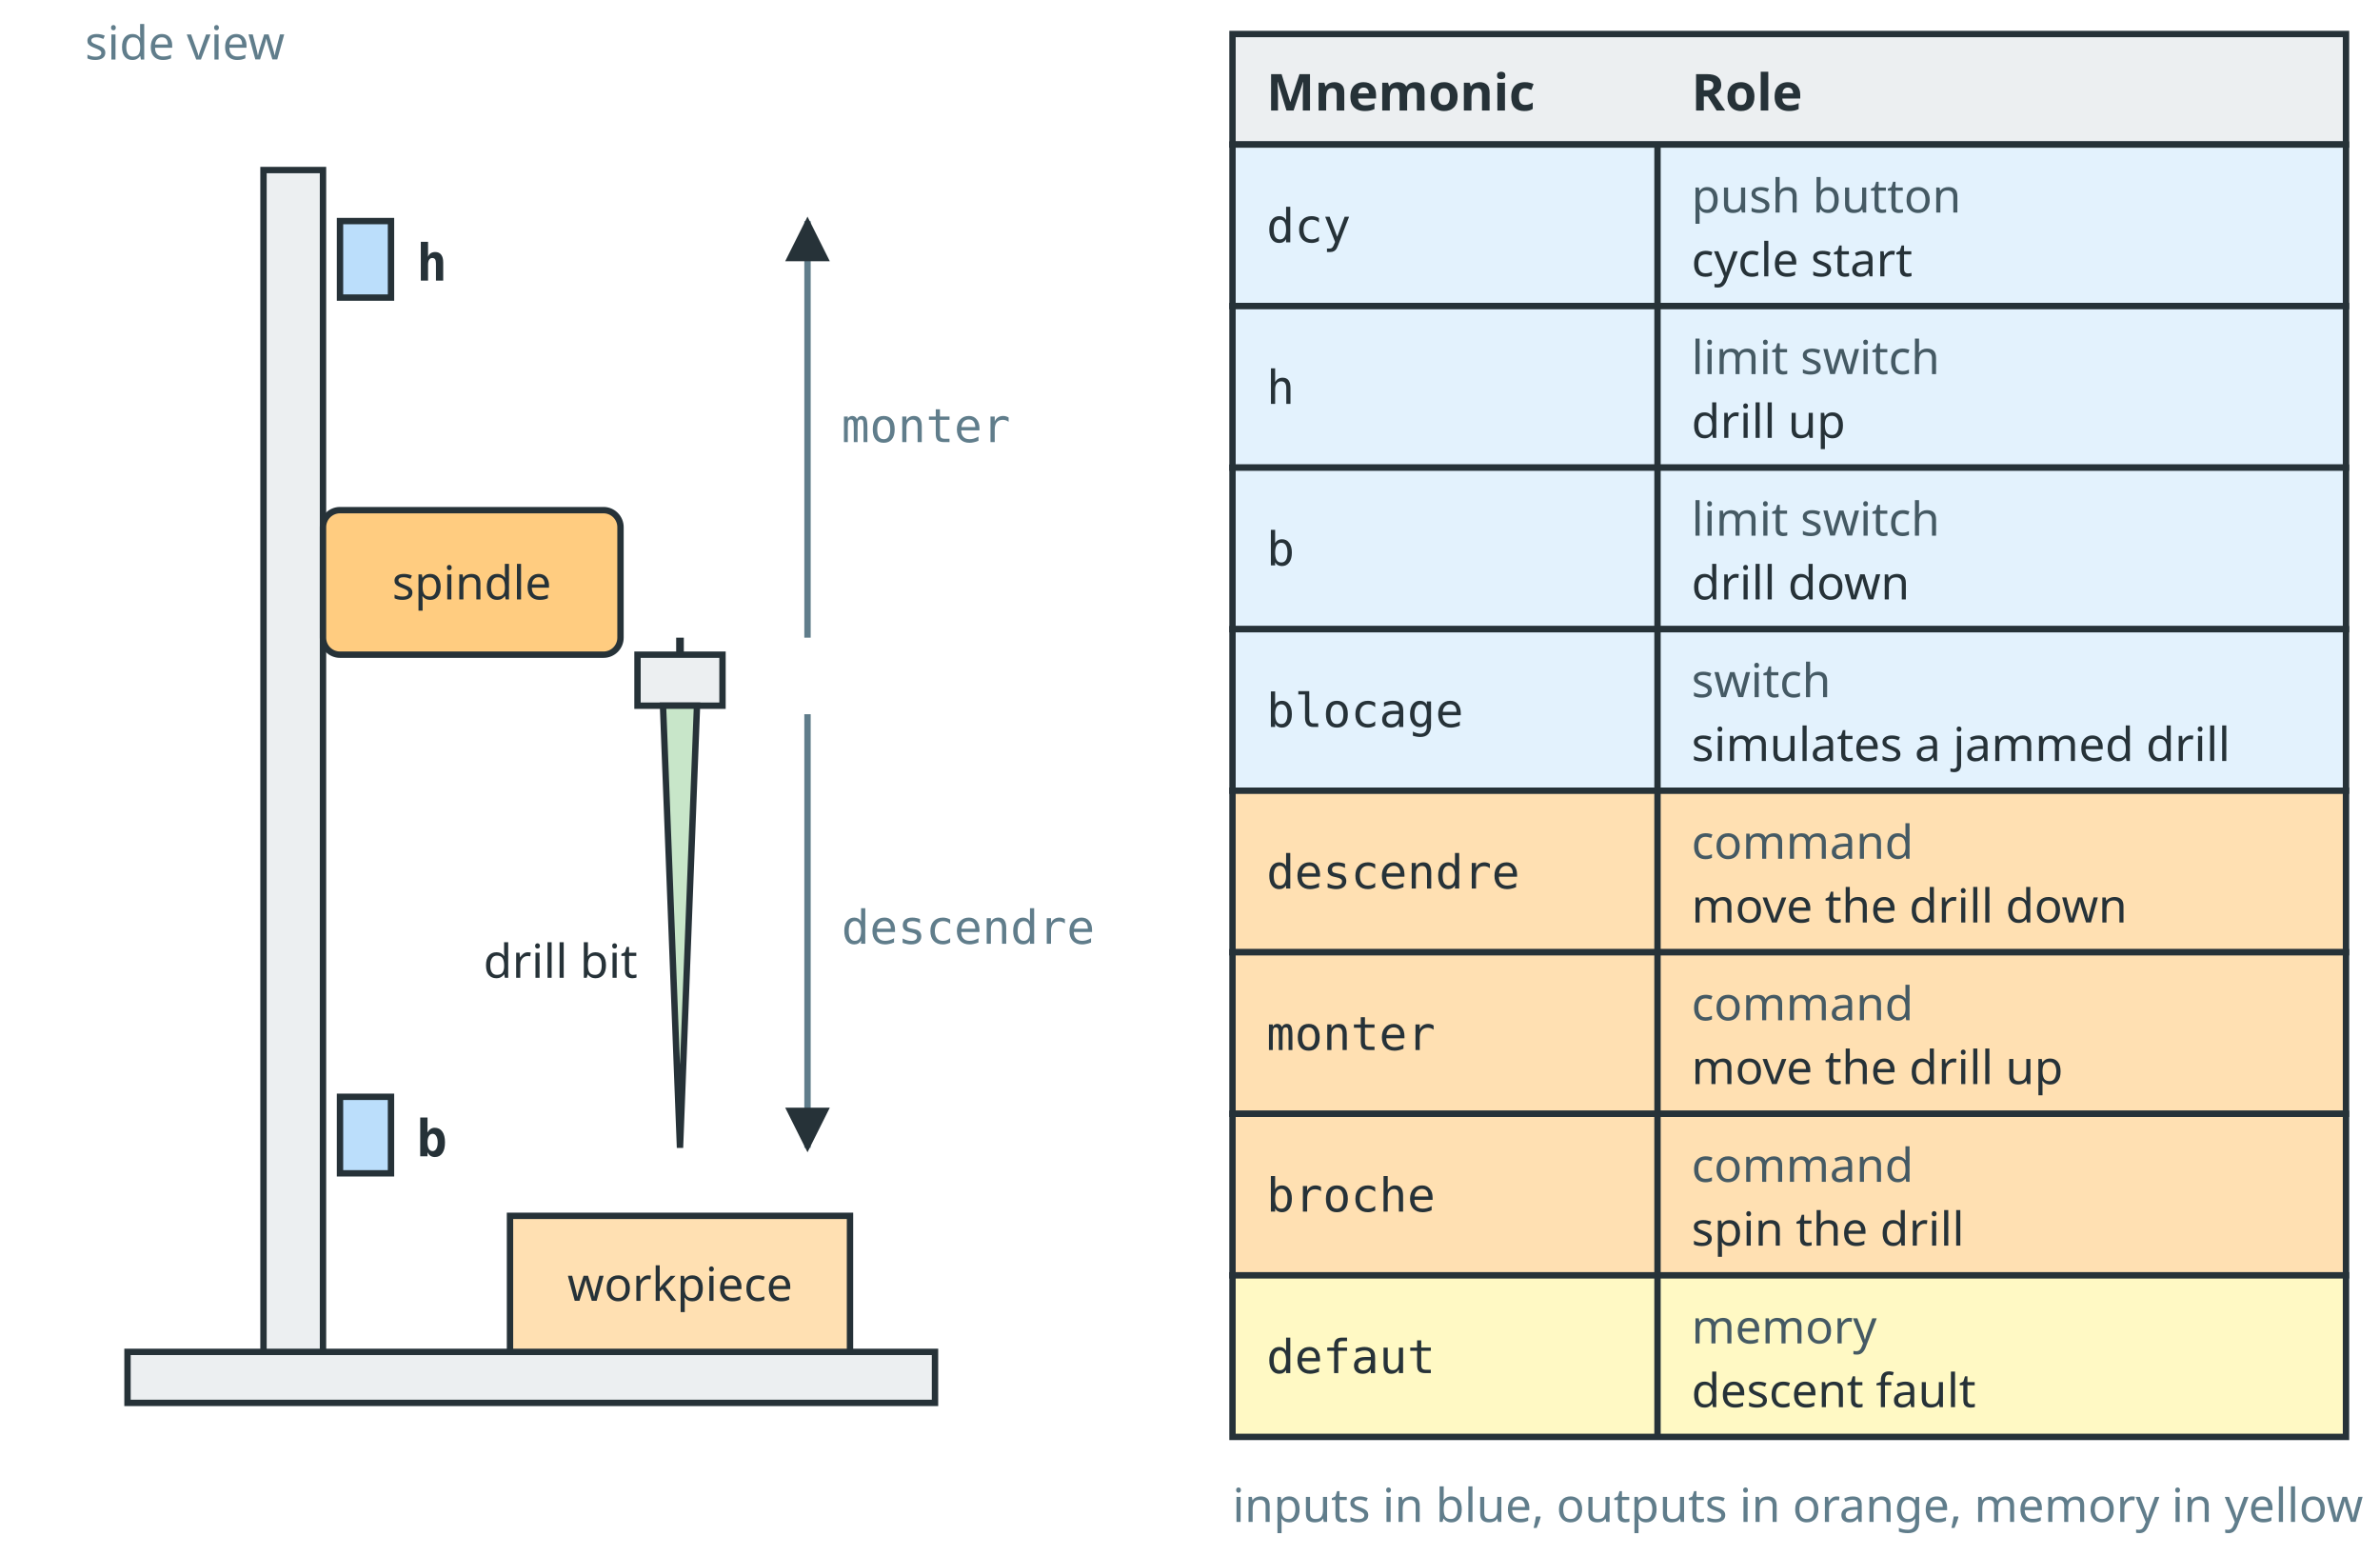
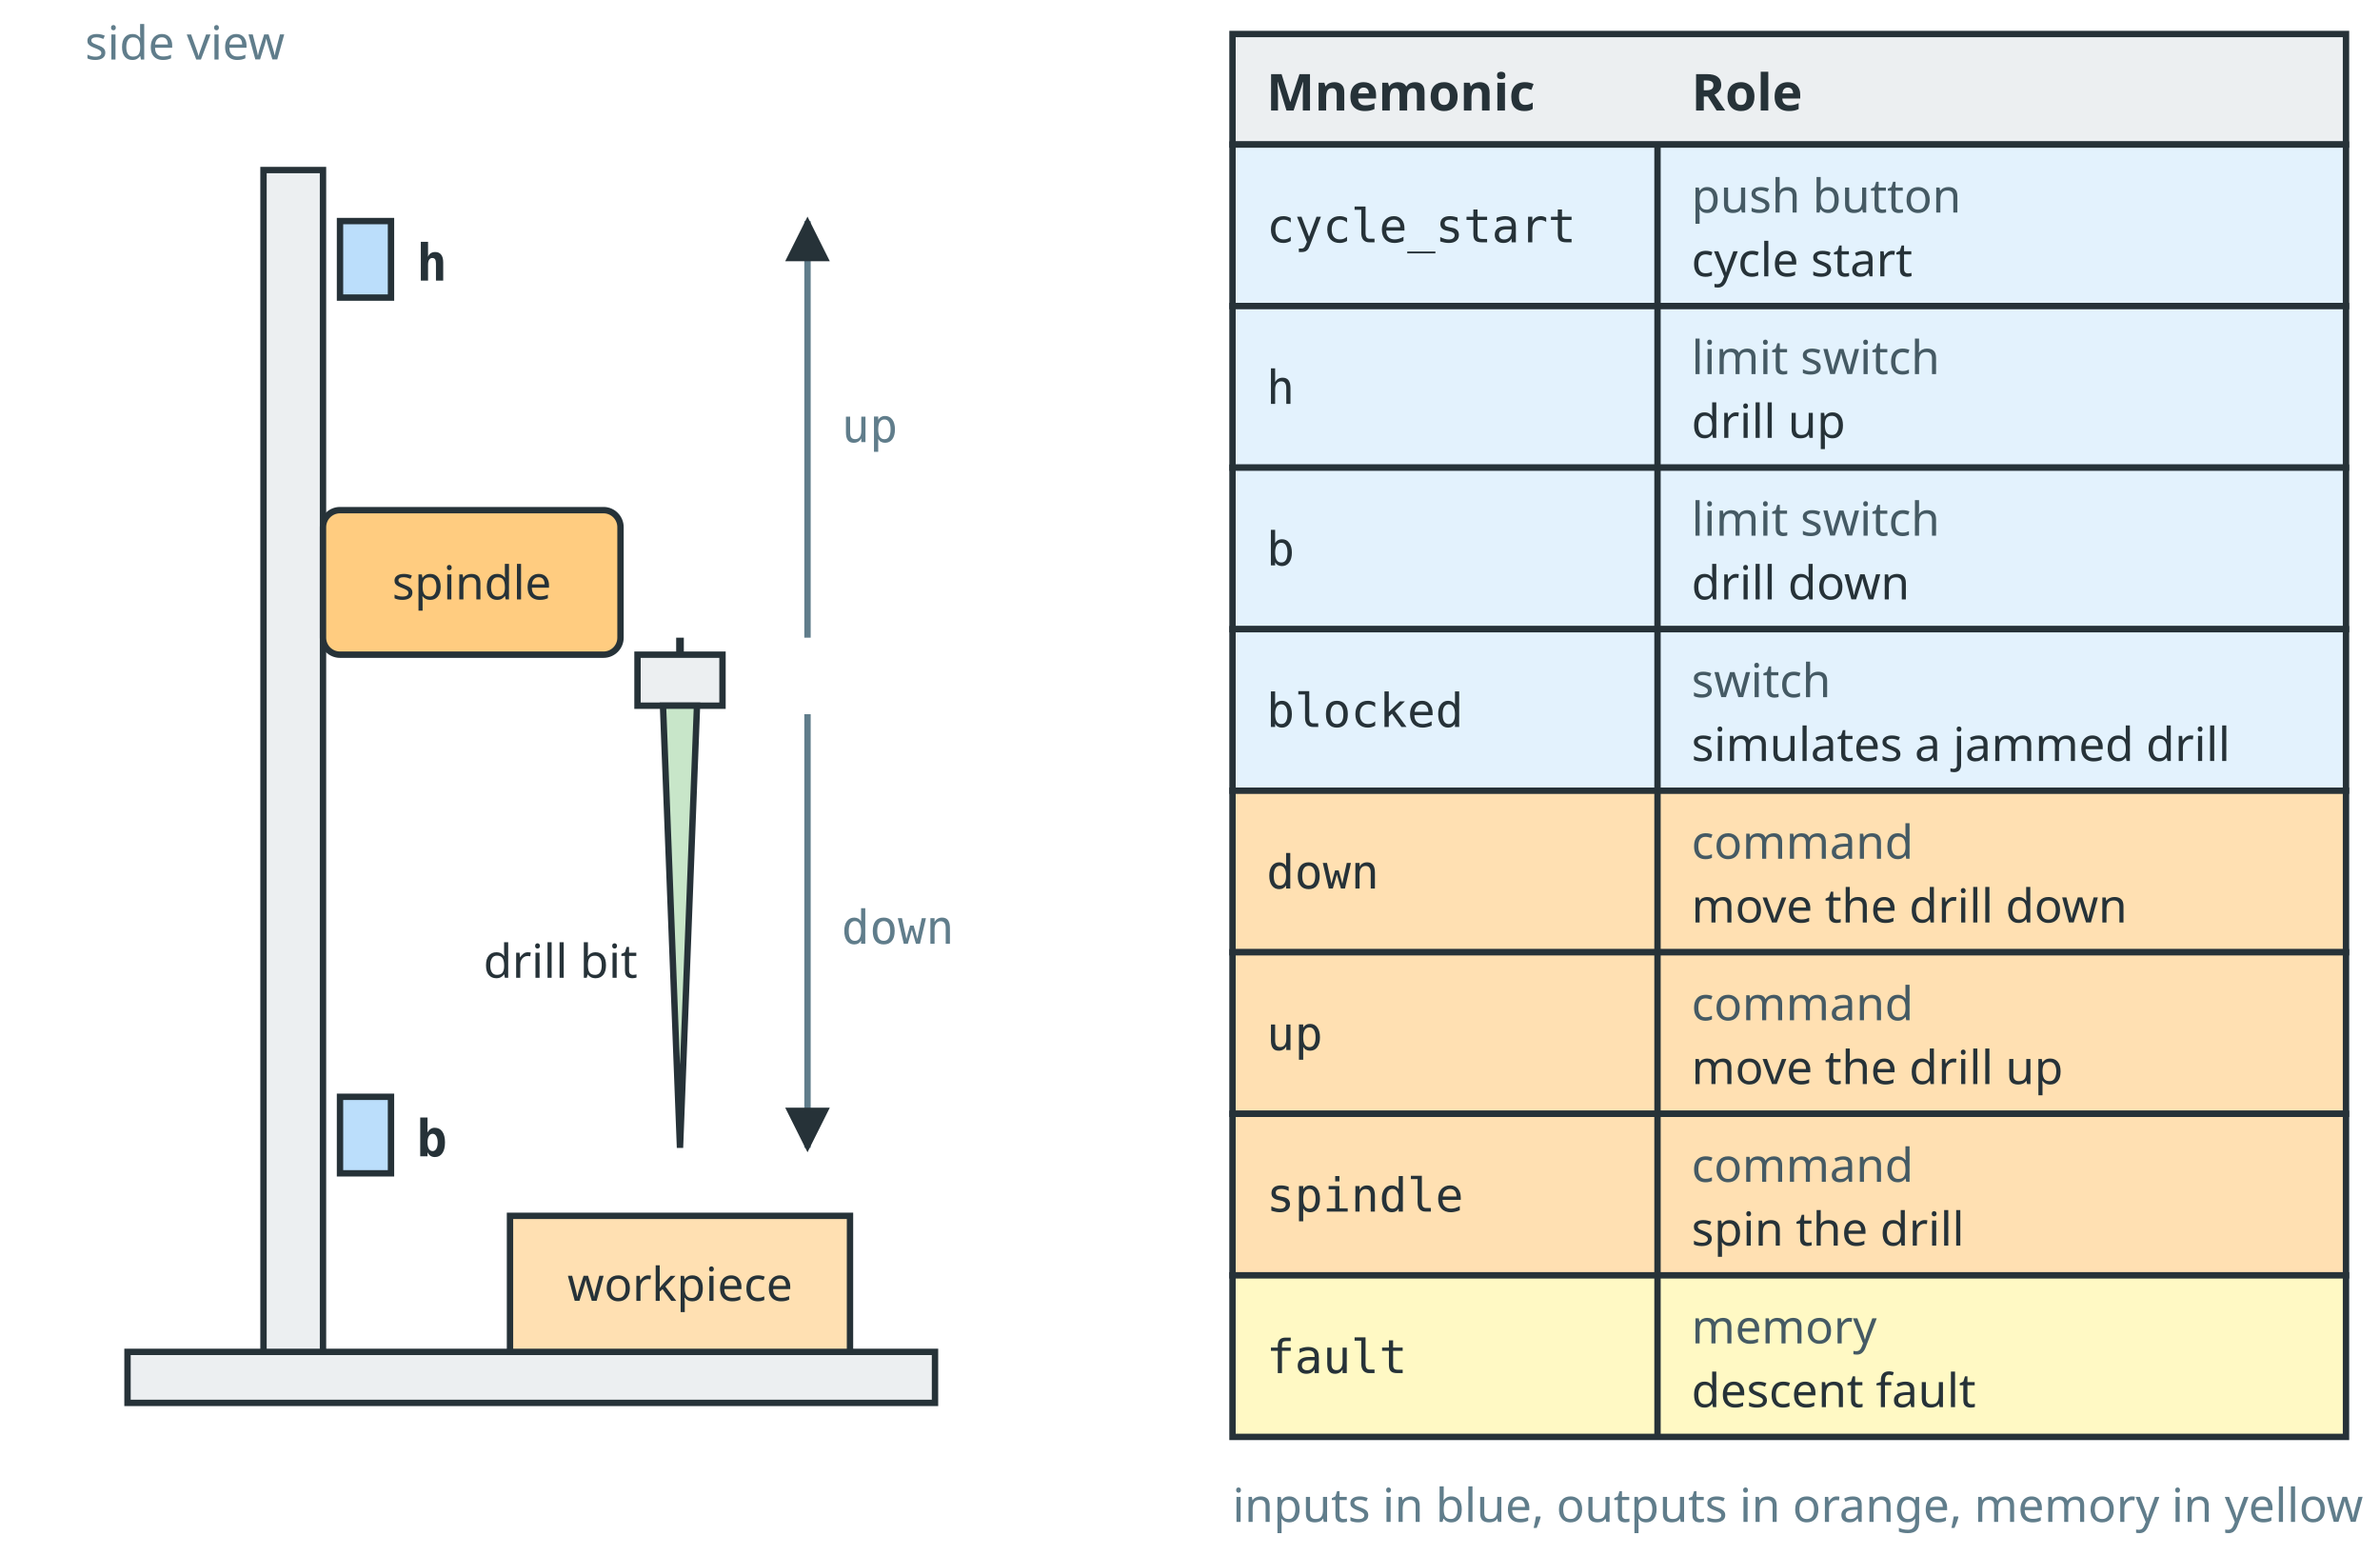
<svg xmlns="http://www.w3.org/2000/svg" viewBox="0 0 560 366" font-family="sans-serif">
  <defs>
    <marker id="arrow" viewBox="0 0 10 10" refX="9" refY="5" markerWidth="7" markerHeight="7" orient="auto">
      <path d="M 0 0 L 10 5 L 0 10 z" fill="#263238" />
    </marker>
  </defs>
  <rect x="30" y="318" width="190" height="12" fill="#eceff1" stroke="#263238" stroke-width="1.5" />
  <rect x="62" y="40" width="14" height="278" fill="#eceff1" stroke="#263238" stroke-width="1.5" />
  <rect x="120" y="286" width="80" height="32" fill="#ffe0b2" stroke="#263238" stroke-width="1.5" />
  <text x="160" y="306" font-size="11" text-anchor="middle" fill="#263238">workpiece</text>
  <line x1="76" y1="40" x2="76" y2="40" stroke="#263238" stroke-width="1.8" />
  <rect x="76" y="120" width="70" height="34" fill="#ffcc80" stroke="#263238" stroke-width="1.5" rx="4" />
  <text x="111" y="141" font-size="11" text-anchor="middle" fill="#263238">spindle</text>
  <line x1="160" y1="154" x2="160" y2="150" stroke="#263238" stroke-width="1.8" />
  <rect x="150" y="154" width="20" height="12" fill="#eceff1" stroke="#263238" stroke-width="1.5" />
  <path d="M 156 166 L 164 166 L 160 270 Z" fill="#c8e6c9" stroke="#263238" stroke-width="1.5" />
  <text x="150" y="230" font-size="11" text-anchor="end" fill="#263238">drill bit</text>
  <line x1="190" y1="150" x2="190" y2="52" stroke="#607d8b" stroke-width="1.5" marker-end="url(#arrow)" />
-   <text x="198" y="104" font-size="11" text-anchor="start" fill="#607d8b" font-family="monospace">monter</text>
+   <text x="198" y="104" font-size="11" text-anchor="start" fill="#607d8b" font-family="monospace">up</text>
  <line x1="190" y1="168" x2="190" y2="270" stroke="#607d8b" stroke-width="1.5" marker-end="url(#arrow)" />
-   <text x="198" y="222" font-size="11" text-anchor="start" fill="#607d8b" font-family="monospace">descendre</text>
+   <text x="198" y="222" font-size="11" text-anchor="start" fill="#607d8b" font-family="monospace">down</text>
  <rect x="80" y="52" width="12" height="18" fill="#bbdefb" stroke="#263238" stroke-width="1.5" />
  <text x="98" y="66" font-size="12" text-anchor="start" fill="#263238" font-weight="bold" font-family="monospace">h</text>
  <rect x="80" y="258" width="12" height="18" fill="#bbdefb" stroke="#263238" stroke-width="1.5" />
  <text x="98" y="272" font-size="12" text-anchor="start" fill="#263238" font-weight="bold" font-family="monospace">b</text>
  <text x="20" y="14" font-size="11" text-anchor="start" fill="#607d8b">side view</text>
  <circle cx="40" cy="345" r="0" fill="none" />
  <rect x="290" y="8" width="262" height="26" fill="#eceff1" stroke="#263238" stroke-width="1.5" />
  <text x="298" y="26" font-size="12" text-anchor="start" fill="#263238" font-weight="bold">Mnemonic</text>
  <text x="398" y="26" font-size="12" text-anchor="start" fill="#263238" font-weight="bold">Role</text>
  <rect x="290" y="34" width="262" height="38" fill="#e3f2fd" stroke="#263238" stroke-width="1.5" />
  <line x1="390" y1="34" x2="390" y2="72" stroke="#263238" stroke-width="1.5" />
-   <text x="298" y="57" font-size="11" text-anchor="start" fill="#263238" font-family="monospace">dcy</text>
+   <text x="298" y="57" font-size="11" text-anchor="start" fill="#263238" font-family="monospace">cycle_start</text>
  <text x="398" y="50" font-size="11" text-anchor="start" fill="#455a64">push button</text>
  <text x="398" y="65" font-size="11" text-anchor="start" fill="#263238">cycle start</text>
  <rect x="290" y="72" width="262" height="38" fill="#e3f2fd" stroke="#263238" stroke-width="1.5" />
  <line x1="390" y1="72" x2="390" y2="110" stroke="#263238" stroke-width="1.5" />
  <text x="298" y="95" font-size="11" text-anchor="start" fill="#263238" font-family="monospace">h</text>
  <text x="398" y="88" font-size="11" text-anchor="start" fill="#455a64">limit switch</text>
  <text x="398" y="103" font-size="11" text-anchor="start" fill="#263238">drill up</text>
  <rect x="290" y="110" width="262" height="38" fill="#e3f2fd" stroke="#263238" stroke-width="1.5" />
  <line x1="390" y1="110" x2="390" y2="148" stroke="#263238" stroke-width="1.5" />
  <text x="298" y="133" font-size="11" text-anchor="start" fill="#263238" font-family="monospace">b</text>
  <text x="398" y="126" font-size="11" text-anchor="start" fill="#455a64">limit switch</text>
  <text x="398" y="141" font-size="11" text-anchor="start" fill="#263238">drill down</text>
  <rect x="290" y="148" width="262" height="38" fill="#e3f2fd" stroke="#263238" stroke-width="1.5" />
  <line x1="390" y1="148" x2="390" y2="186" stroke="#263238" stroke-width="1.5" />
-   <text x="298" y="171" font-size="11" text-anchor="start" fill="#263238" font-family="monospace">blocage</text>
+   <text x="298" y="171" font-size="11" text-anchor="start" fill="#263238" font-family="monospace">blocked</text>
  <text x="398" y="164" font-size="11" text-anchor="start" fill="#455a64">switch</text>
  <text x="398" y="179" font-size="11" text-anchor="start" fill="#263238">simulates a jammed drill</text>
  <rect x="290" y="186" width="262" height="38" fill="#ffe0b2" stroke="#263238" stroke-width="1.5" />
  <line x1="390" y1="186" x2="390" y2="224" stroke="#263238" stroke-width="1.5" />
-   <text x="298" y="209" font-size="11" text-anchor="start" fill="#263238" font-family="monospace">descendre</text>
+   <text x="298" y="209" font-size="11" text-anchor="start" fill="#263238" font-family="monospace">down</text>
  <text x="398" y="202" font-size="11" text-anchor="start" fill="#455a64">command</text>
  <text x="398" y="217" font-size="11" text-anchor="start" fill="#263238">move the drill down</text>
  <rect x="290" y="224" width="262" height="38" fill="#ffe0b2" stroke="#263238" stroke-width="1.5" />
  <line x1="390" y1="224" x2="390" y2="262" stroke="#263238" stroke-width="1.5" />
-   <text x="298" y="247" font-size="11" text-anchor="start" fill="#263238" font-family="monospace">monter</text>
+   <text x="298" y="247" font-size="11" text-anchor="start" fill="#263238" font-family="monospace">up</text>
  <text x="398" y="240" font-size="11" text-anchor="start" fill="#455a64">command</text>
  <text x="398" y="255" font-size="11" text-anchor="start" fill="#263238">move the drill up</text>
  <rect x="290" y="262" width="262" height="38" fill="#ffe0b2" stroke="#263238" stroke-width="1.5" />
  <line x1="390" y1="262" x2="390" y2="300" stroke="#263238" stroke-width="1.5" />
-   <text x="298" y="285" font-size="11" text-anchor="start" fill="#263238" font-family="monospace">broche</text>
+   <text x="298" y="285" font-size="11" text-anchor="start" fill="#263238" font-family="monospace">spindle</text>
  <text x="398" y="278" font-size="11" text-anchor="start" fill="#455a64">command</text>
  <text x="398" y="293" font-size="11" text-anchor="start" fill="#263238">spin the drill</text>
  <rect x="290" y="300" width="262" height="38" fill="#fff9c4" stroke="#263238" stroke-width="1.5" />
  <line x1="390" y1="300" x2="390" y2="338" stroke="#263238" stroke-width="1.5" />
-   <text x="298" y="323" font-size="11" text-anchor="start" fill="#263238" font-family="monospace">defaut</text>
+   <text x="298" y="323" font-size="11" text-anchor="start" fill="#263238" font-family="monospace">fault</text>
  <text x="398" y="316" font-size="11" text-anchor="start" fill="#455a64">memory</text>
  <text x="398" y="331" font-size="11" text-anchor="start" fill="#263238">descent fault</text>
  <text x="290" y="358" font-size="11" text-anchor="start" fill="#607d8b">inputs in blue, outputs in orange, memory in yellow</text>
</svg>
